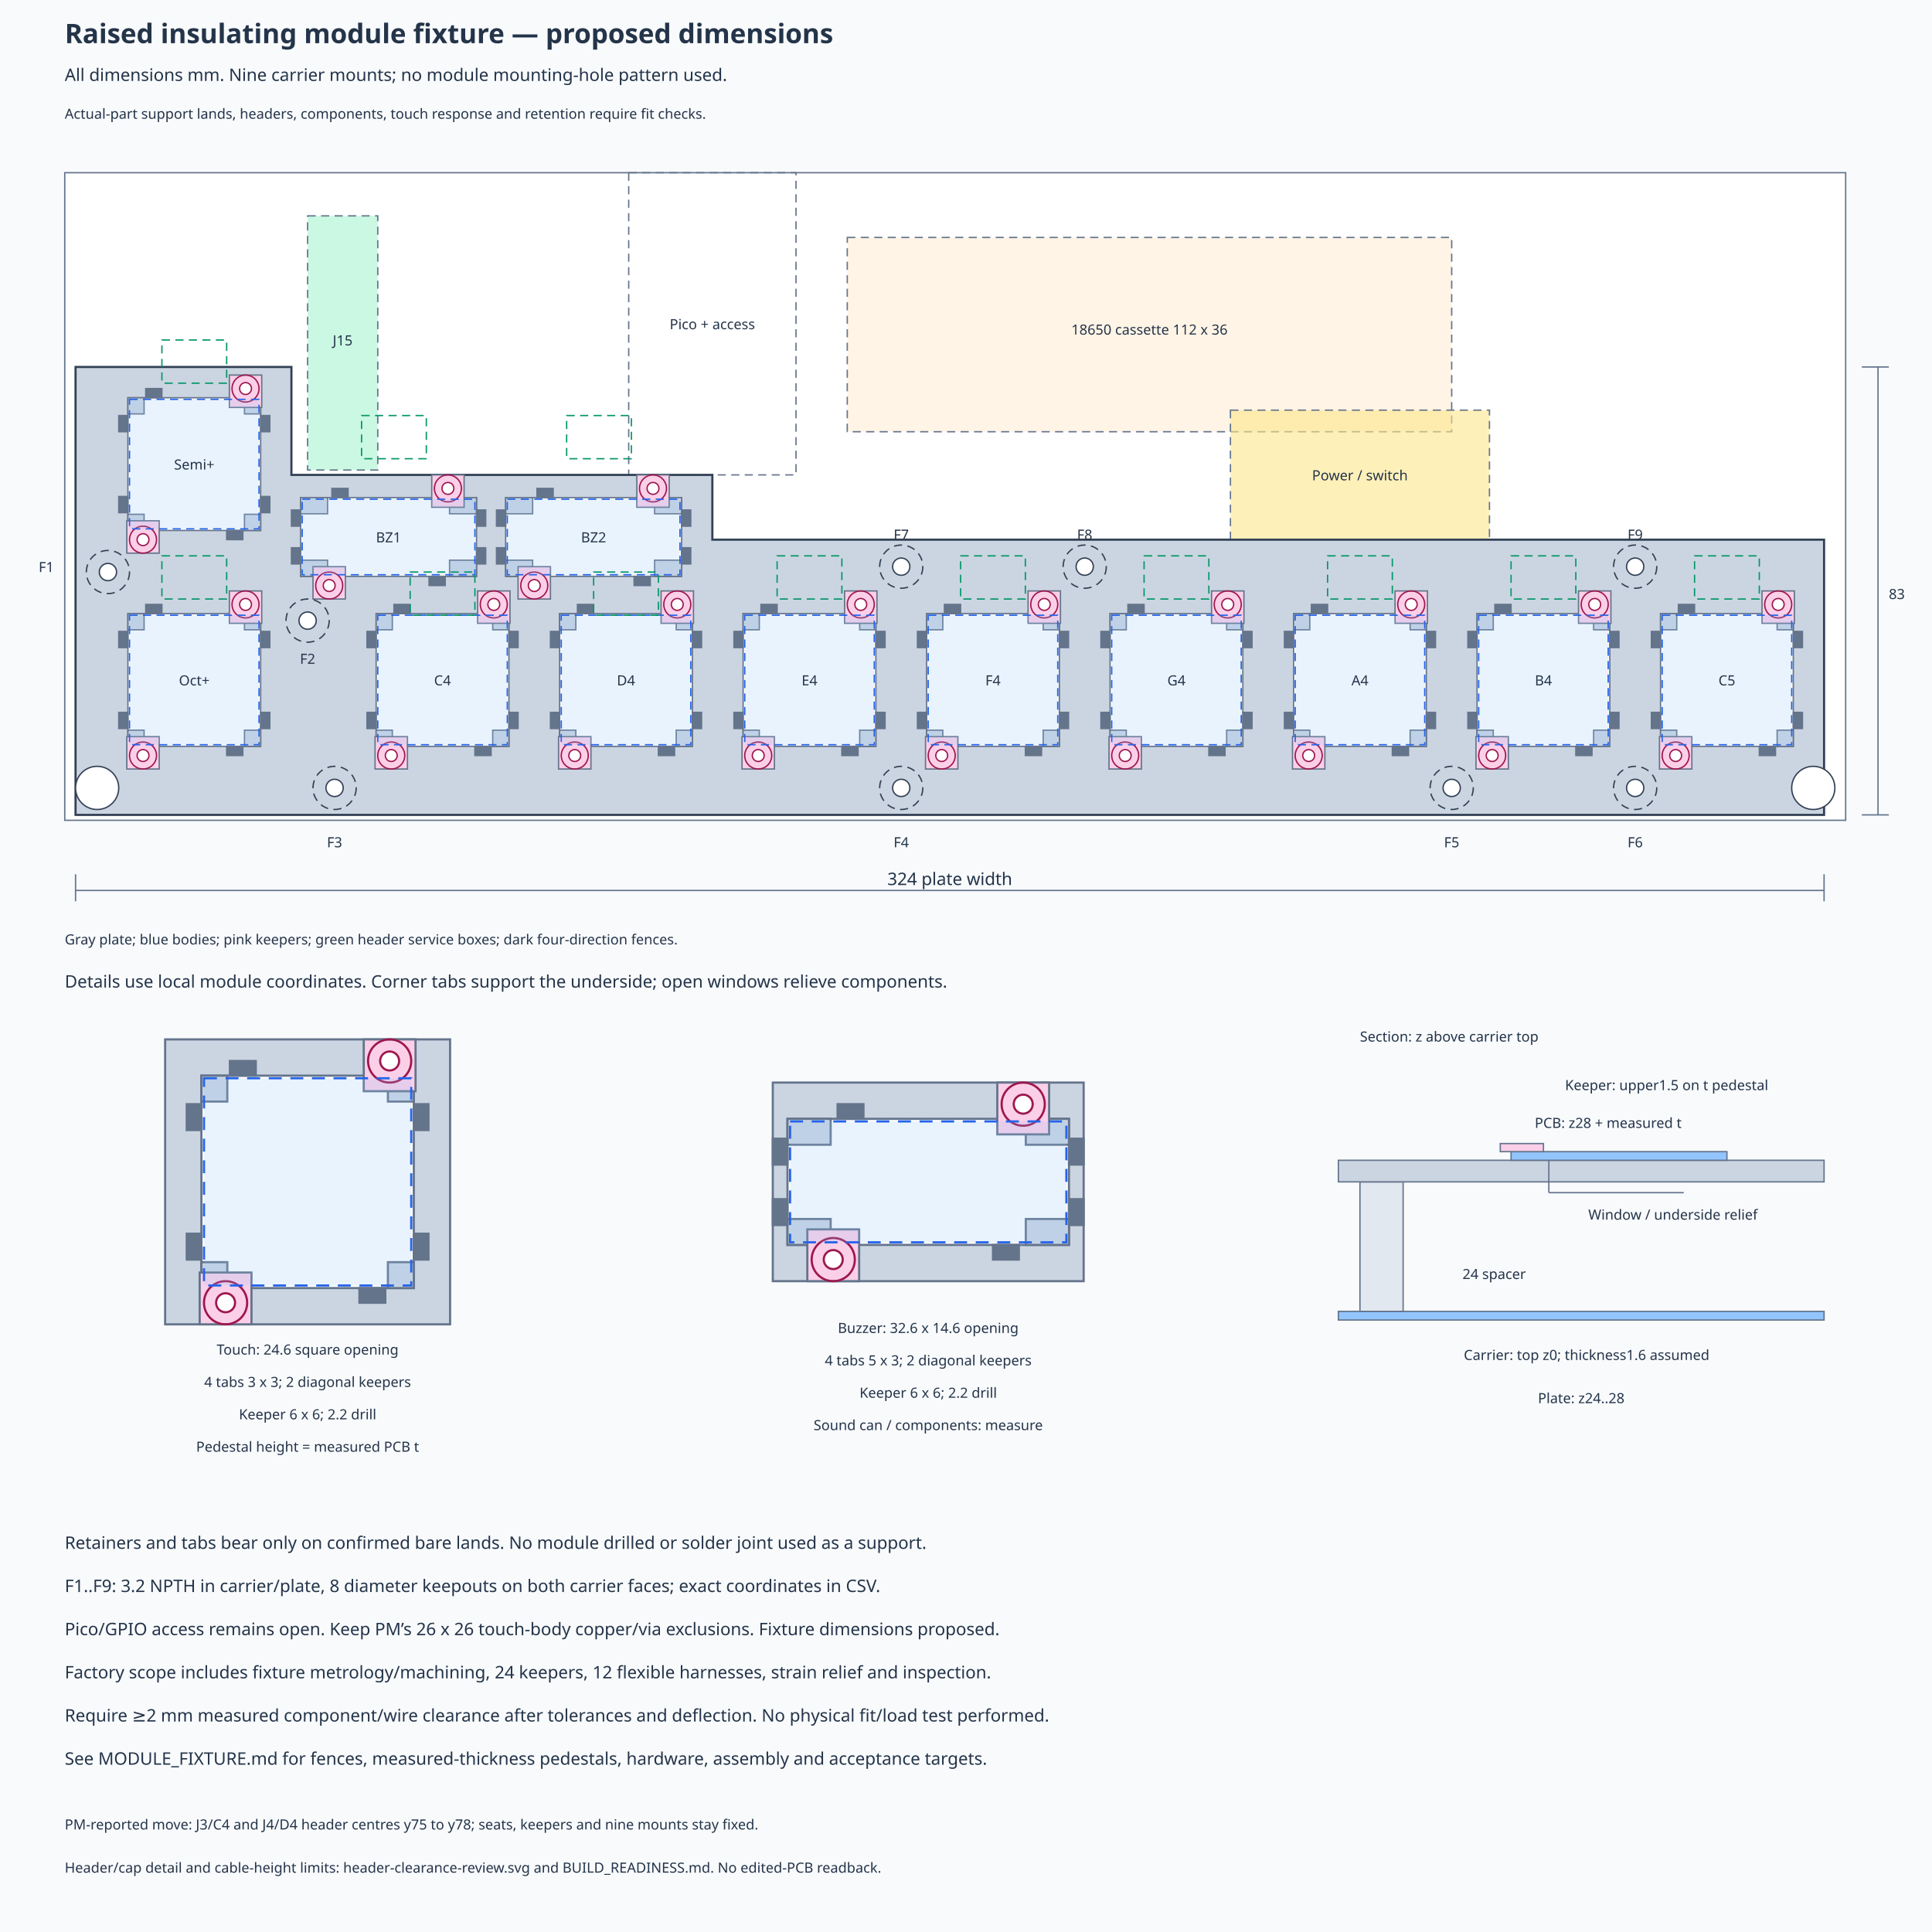
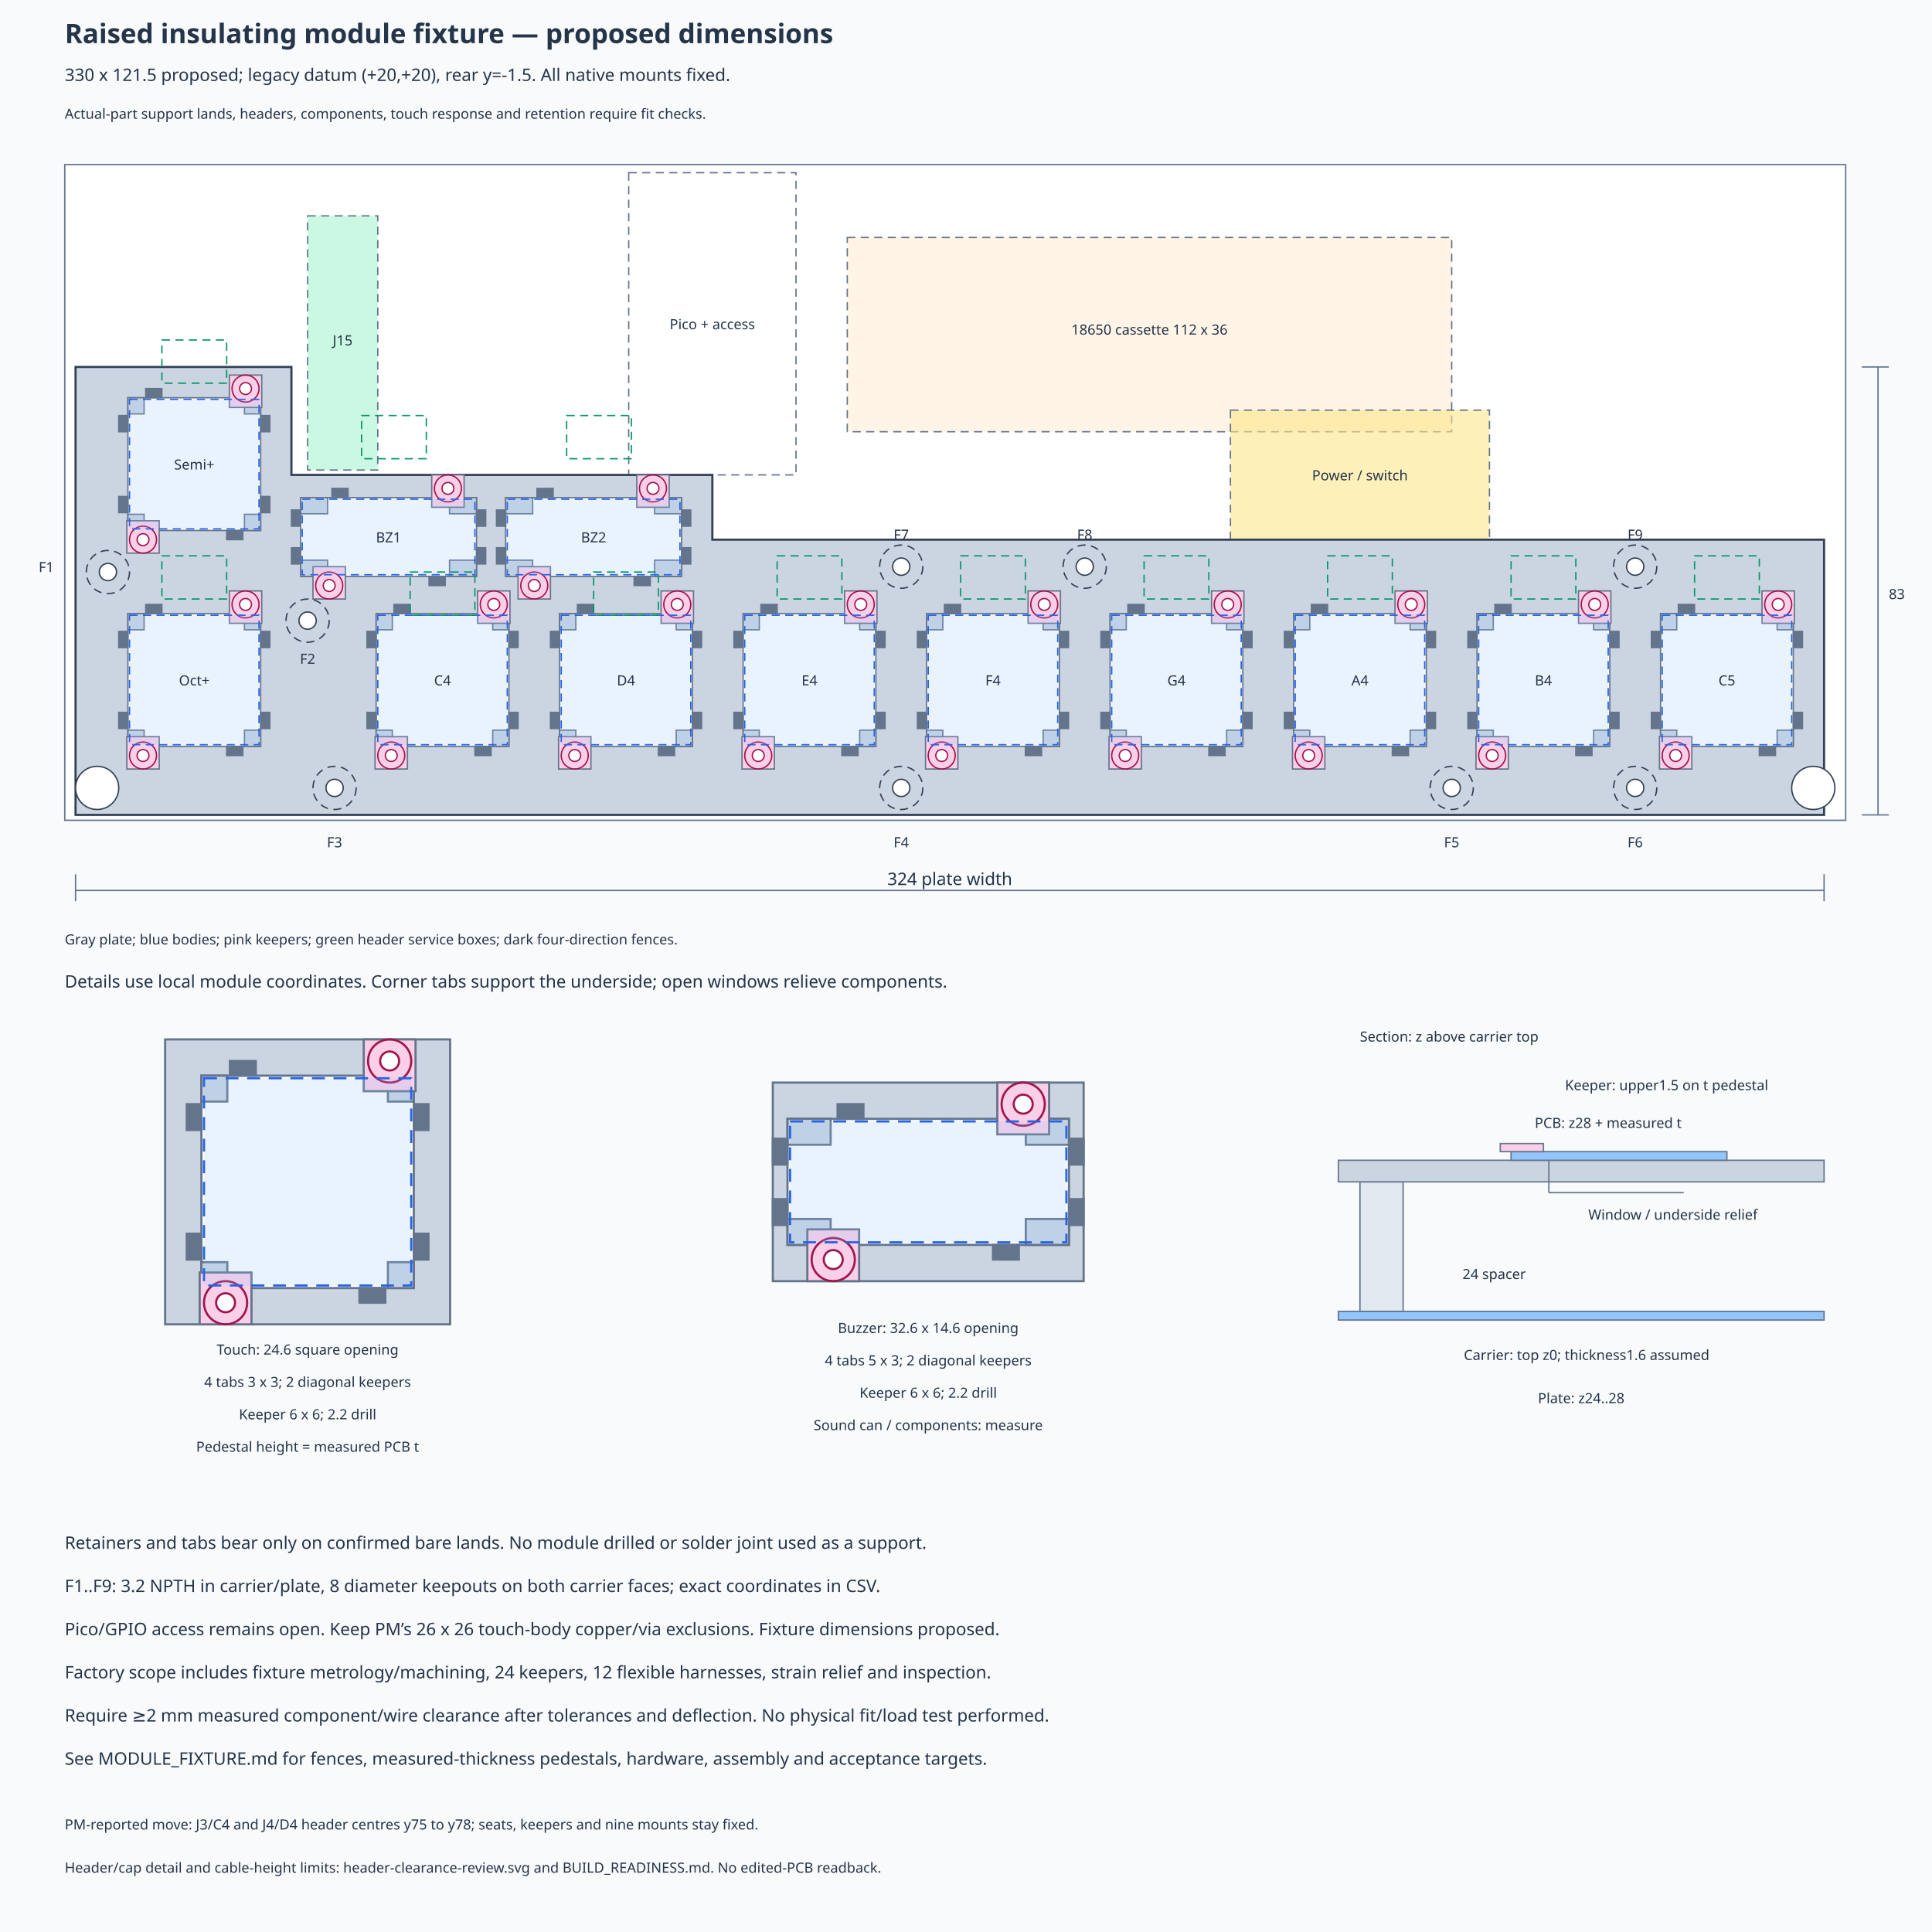
<svg xmlns="http://www.w3.org/2000/svg" width="1400" height="1400" viewBox="-12 -32 358 358">
  <style>text{font:3.2px sans-serif;fill:#243449}.title{font-size:5px;font-weight:bold}.small{font-size:2.6px}.dim{fill:none;stroke:#64748b;stroke-width:.25}.dash{stroke-dasharray:1.5 1}</style>
  <rect x="-12" y="-32" width="358" height="358" fill="#f8fafc" />
  <text x="0" y="-24" class="title" text-anchor="start">Raised insulating module fixture — proposed dimensions</text>
-   <text x="0" y="-17" class="" text-anchor="start">All dimensions mm. Nine carrier mounts; no module mounting-hole pattern used.</text>
+   <text x="0" y="-17" class="" text-anchor="start">330 x 121.5 proposed; legacy datum (+20,+20), rear y=-1.5. All native mounts fixed.</text>
  <text x="0" y="-10" class="small" text-anchor="start">Actual-part support lands, headers, components, touch response and retention require fit checks.</text>
-   <rect x="0" y="0" width="330" height="120" fill="white" fill-opacity="1" stroke="#64748b" stroke-width=".25" class="" />
+   <rect x="0" y="-1.5" width="330" height="121.5" fill="white" fill-opacity="1" stroke="#64748b" stroke-width=".25" class="" />
  <rect x="145" y="12" width="112" height="36" fill="#ffedd5" fill-opacity="0.6" stroke="#64748b" stroke-width=".25" class="dash" />
  <text x="201" y="30" class="small" text-anchor="middle">18650 cassette 112 x 36</text>
  <rect x="216" y="44" width="48" height="24" fill="#fde68a" fill-opacity="0.6" stroke="#64748b" stroke-width=".25" class="dash" />
  <text x="240" y="57" class="small" text-anchor="middle">Power / switch</text>
  <rect x="104.5" y="0" width="31" height="56" fill="none" fill-opacity="1" stroke="#64748b" stroke-width=".25" class="dash" />
  <text x="120" y="29" class="small" text-anchor="middle">Pico + access</text>
  <rect x="45" y="8" width="13" height="47.1" fill="#a7f3d0" fill-opacity="0.6" stroke="#64748b" stroke-width=".25" class="dash" />
  <text x="51.5" y="32" class="small" text-anchor="middle">J15</text>
  <path d="M2 36H42V56H120V68H326V119H2Z" fill="#cbd5e1" stroke="#334155" stroke-width=".4" />
  <circle cx="6" cy="114" r="4" fill="white" stroke="#334155" stroke-width=".25" class="" />
  <circle cx="324" cy="114" r="4" fill="white" stroke="#334155" stroke-width=".25" class="" />
  <rect x="11.7" y="41.7" width="24.6" height="24.6" fill="white" fill-opacity="1" stroke="#64748b" stroke-width=".25" class="" />
  <rect x="11.7" y="41.7" width="3" height="3" fill="#cbd5e1" fill-opacity="1" stroke="#64748b" stroke-width=".25" class="" />
  <rect x="11.7" y="63.3" width="3" height="3" fill="#cbd5e1" fill-opacity="1" stroke="#64748b" stroke-width=".25" class="" />
  <rect x="11.5" y="64.5" width="6" height="6" fill="#fbcfe8" fill-opacity="1" stroke="#64748b" stroke-width=".25" class="" />
  <circle cx="14.5" cy="68" r="2.5" fill="none" stroke="#9d174d" stroke-width=".25" class="" />
  <circle cx="14.5" cy="68" r="1.1" fill="white" stroke="#9d174d" stroke-width=".25" class="" />
  <rect x="33.3" y="41.7" width="3" height="3" fill="#cbd5e1" fill-opacity="1" stroke="#64748b" stroke-width=".25" class="" />
  <rect x="30.5" y="37.5" width="6" height="6" fill="#fbcfe8" fill-opacity="1" stroke="#64748b" stroke-width=".25" class="" />
  <circle cx="33.5" cy="40" r="2.5" fill="none" stroke="#9d174d" stroke-width=".25" class="" />
  <circle cx="33.5" cy="40" r="1.1" fill="white" stroke="#9d174d" stroke-width=".25" class="" />
  <rect x="33.3" y="63.3" width="3" height="3" fill="#cbd5e1" fill-opacity="1" stroke="#64748b" stroke-width=".25" class="" />
  <rect x="12.0" y="42.0" width="24" height="24" fill="#93c5fd" fill-opacity="0.2" stroke="#2563eb" stroke-width=".25" class="dash" />
  <text x="24" y="55" class="small" text-anchor="middle">Semi+</text>
  <rect x="10.0" y="45.0" width="1.7" height="3" fill="#64748b" fill-opacity="1" stroke="#64748b" stroke-width=".25" class="" />
  <rect x="10.0" y="60.0" width="1.7" height="3" fill="#64748b" fill-opacity="1" stroke="#64748b" stroke-width=".25" class="" />
  <rect x="36.3" y="45.0" width="1.7" height="3" fill="#64748b" fill-opacity="1" stroke="#64748b" stroke-width=".25" class="" />
  <rect x="36.3" y="60.0" width="1.7" height="3" fill="#64748b" fill-opacity="1" stroke="#64748b" stroke-width=".25" class="" />
  <rect x="15.0" y="40.0" width="3" height="1.7" fill="#64748b" fill-opacity="1" stroke="#64748b" stroke-width=".25" class="" />
  <rect x="30.0" y="66.3" width="3" height="1.7" fill="#64748b" fill-opacity="1" stroke="#64748b" stroke-width=".25" class="" />
  <rect x="11.7" y="81.7" width="24.6" height="24.6" fill="white" fill-opacity="1" stroke="#64748b" stroke-width=".25" class="" />
  <rect x="11.7" y="81.7" width="3" height="3" fill="#cbd5e1" fill-opacity="1" stroke="#64748b" stroke-width=".25" class="" />
  <rect x="11.7" y="103.3" width="3" height="3" fill="#cbd5e1" fill-opacity="1" stroke="#64748b" stroke-width=".25" class="" />
  <rect x="11.5" y="104.5" width="6" height="6" fill="#fbcfe8" fill-opacity="1" stroke="#64748b" stroke-width=".25" class="" />
  <circle cx="14.5" cy="108" r="2.5" fill="none" stroke="#9d174d" stroke-width=".25" class="" />
  <circle cx="14.5" cy="108" r="1.1" fill="white" stroke="#9d174d" stroke-width=".25" class="" />
  <rect x="33.3" y="81.7" width="3" height="3" fill="#cbd5e1" fill-opacity="1" stroke="#64748b" stroke-width=".25" class="" />
  <rect x="30.5" y="77.5" width="6" height="6" fill="#fbcfe8" fill-opacity="1" stroke="#64748b" stroke-width=".25" class="" />
  <circle cx="33.5" cy="80" r="2.5" fill="none" stroke="#9d174d" stroke-width=".25" class="" />
  <circle cx="33.5" cy="80" r="1.1" fill="white" stroke="#9d174d" stroke-width=".25" class="" />
  <rect x="33.3" y="103.3" width="3" height="3" fill="#cbd5e1" fill-opacity="1" stroke="#64748b" stroke-width=".25" class="" />
  <rect x="12.0" y="82.0" width="24" height="24" fill="#93c5fd" fill-opacity="0.2" stroke="#2563eb" stroke-width=".25" class="dash" />
  <text x="24" y="95" class="small" text-anchor="middle">Oct+</text>
  <rect x="10.0" y="85.0" width="1.7" height="3" fill="#64748b" fill-opacity="1" stroke="#64748b" stroke-width=".25" class="" />
  <rect x="10.0" y="100.0" width="1.7" height="3" fill="#64748b" fill-opacity="1" stroke="#64748b" stroke-width=".25" class="" />
  <rect x="36.3" y="85.0" width="1.7" height="3" fill="#64748b" fill-opacity="1" stroke="#64748b" stroke-width=".25" class="" />
  <rect x="36.3" y="100.0" width="1.7" height="3" fill="#64748b" fill-opacity="1" stroke="#64748b" stroke-width=".25" class="" />
  <rect x="15.0" y="80.0" width="3" height="1.7" fill="#64748b" fill-opacity="1" stroke="#64748b" stroke-width=".25" class="" />
  <rect x="30.0" y="106.3" width="3" height="1.7" fill="#64748b" fill-opacity="1" stroke="#64748b" stroke-width=".25" class="" />
  <rect x="57.7" y="81.7" width="24.6" height="24.6" fill="white" fill-opacity="1" stroke="#64748b" stroke-width=".25" class="" />
  <rect x="57.7" y="81.7" width="3" height="3" fill="#cbd5e1" fill-opacity="1" stroke="#64748b" stroke-width=".25" class="" />
  <rect x="57.7" y="103.3" width="3" height="3" fill="#cbd5e1" fill-opacity="1" stroke="#64748b" stroke-width=".25" class="" />
  <rect x="57.5" y="104.5" width="6" height="6" fill="#fbcfe8" fill-opacity="1" stroke="#64748b" stroke-width=".25" class="" />
  <circle cx="60.5" cy="108" r="2.5" fill="none" stroke="#9d174d" stroke-width=".25" class="" />
  <circle cx="60.5" cy="108" r="1.1" fill="white" stroke="#9d174d" stroke-width=".25" class="" />
  <rect x="79.3" y="81.7" width="3" height="3" fill="#cbd5e1" fill-opacity="1" stroke="#64748b" stroke-width=".25" class="" />
  <rect x="76.5" y="77.5" width="6" height="6" fill="#fbcfe8" fill-opacity="1" stroke="#64748b" stroke-width=".25" class="" />
  <circle cx="79.5" cy="80" r="2.5" fill="none" stroke="#9d174d" stroke-width=".25" class="" />
  <circle cx="79.5" cy="80" r="1.1" fill="white" stroke="#9d174d" stroke-width=".25" class="" />
  <rect x="79.3" y="103.3" width="3" height="3" fill="#cbd5e1" fill-opacity="1" stroke="#64748b" stroke-width=".25" class="" />
  <rect x="58.0" y="82.0" width="24" height="24" fill="#93c5fd" fill-opacity="0.2" stroke="#2563eb" stroke-width=".25" class="dash" />
  <text x="70" y="95" class="small" text-anchor="middle">C4</text>
  <rect x="56.0" y="85.0" width="1.7" height="3" fill="#64748b" fill-opacity="1" stroke="#64748b" stroke-width=".25" class="" />
  <rect x="56.0" y="100.0" width="1.7" height="3" fill="#64748b" fill-opacity="1" stroke="#64748b" stroke-width=".25" class="" />
  <rect x="82.3" y="85.0" width="1.7" height="3" fill="#64748b" fill-opacity="1" stroke="#64748b" stroke-width=".25" class="" />
  <rect x="82.3" y="100.0" width="1.7" height="3" fill="#64748b" fill-opacity="1" stroke="#64748b" stroke-width=".25" class="" />
  <rect x="61.0" y="80.0" width="3" height="1.7" fill="#64748b" fill-opacity="1" stroke="#64748b" stroke-width=".25" class="" />
  <rect x="76.0" y="106.3" width="3" height="1.7" fill="#64748b" fill-opacity="1" stroke="#64748b" stroke-width=".25" class="" />
  <rect x="91.7" y="81.7" width="24.6" height="24.6" fill="white" fill-opacity="1" stroke="#64748b" stroke-width=".25" class="" />
  <rect x="91.7" y="81.7" width="3" height="3" fill="#cbd5e1" fill-opacity="1" stroke="#64748b" stroke-width=".25" class="" />
  <rect x="91.7" y="103.3" width="3" height="3" fill="#cbd5e1" fill-opacity="1" stroke="#64748b" stroke-width=".25" class="" />
  <rect x="91.5" y="104.5" width="6" height="6" fill="#fbcfe8" fill-opacity="1" stroke="#64748b" stroke-width=".25" class="" />
  <circle cx="94.5" cy="108" r="2.5" fill="none" stroke="#9d174d" stroke-width=".25" class="" />
  <circle cx="94.5" cy="108" r="1.1" fill="white" stroke="#9d174d" stroke-width=".25" class="" />
  <rect x="113.3" y="81.7" width="3" height="3" fill="#cbd5e1" fill-opacity="1" stroke="#64748b" stroke-width=".25" class="" />
  <rect x="110.5" y="77.5" width="6" height="6" fill="#fbcfe8" fill-opacity="1" stroke="#64748b" stroke-width=".25" class="" />
  <circle cx="113.5" cy="80" r="2.5" fill="none" stroke="#9d174d" stroke-width=".25" class="" />
  <circle cx="113.5" cy="80" r="1.1" fill="white" stroke="#9d174d" stroke-width=".25" class="" />
  <rect x="113.3" y="103.3" width="3" height="3" fill="#cbd5e1" fill-opacity="1" stroke="#64748b" stroke-width=".25" class="" />
  <rect x="92.0" y="82.0" width="24" height="24" fill="#93c5fd" fill-opacity="0.2" stroke="#2563eb" stroke-width=".25" class="dash" />
  <text x="104" y="95" class="small" text-anchor="middle">D4</text>
  <rect x="90.0" y="85.0" width="1.7" height="3" fill="#64748b" fill-opacity="1" stroke="#64748b" stroke-width=".25" class="" />
  <rect x="90.0" y="100.0" width="1.7" height="3" fill="#64748b" fill-opacity="1" stroke="#64748b" stroke-width=".25" class="" />
  <rect x="116.3" y="85.0" width="1.7" height="3" fill="#64748b" fill-opacity="1" stroke="#64748b" stroke-width=".25" class="" />
  <rect x="116.3" y="100.0" width="1.7" height="3" fill="#64748b" fill-opacity="1" stroke="#64748b" stroke-width=".25" class="" />
  <rect x="95.0" y="80.0" width="3" height="1.7" fill="#64748b" fill-opacity="1" stroke="#64748b" stroke-width=".25" class="" />
  <rect x="110.0" y="106.3" width="3" height="1.7" fill="#64748b" fill-opacity="1" stroke="#64748b" stroke-width=".25" class="" />
  <rect x="125.7" y="81.7" width="24.6" height="24.6" fill="white" fill-opacity="1" stroke="#64748b" stroke-width=".25" class="" />
  <rect x="125.7" y="81.7" width="3" height="3" fill="#cbd5e1" fill-opacity="1" stroke="#64748b" stroke-width=".25" class="" />
  <rect x="125.7" y="103.3" width="3" height="3" fill="#cbd5e1" fill-opacity="1" stroke="#64748b" stroke-width=".25" class="" />
  <rect x="125.5" y="104.5" width="6" height="6" fill="#fbcfe8" fill-opacity="1" stroke="#64748b" stroke-width=".25" class="" />
  <circle cx="128.5" cy="108" r="2.5" fill="none" stroke="#9d174d" stroke-width=".25" class="" />
  <circle cx="128.5" cy="108" r="1.1" fill="white" stroke="#9d174d" stroke-width=".25" class="" />
  <rect x="147.3" y="81.7" width="3" height="3" fill="#cbd5e1" fill-opacity="1" stroke="#64748b" stroke-width=".25" class="" />
  <rect x="144.5" y="77.5" width="6" height="6" fill="#fbcfe8" fill-opacity="1" stroke="#64748b" stroke-width=".25" class="" />
  <circle cx="147.5" cy="80" r="2.5" fill="none" stroke="#9d174d" stroke-width=".25" class="" />
  <circle cx="147.5" cy="80" r="1.1" fill="white" stroke="#9d174d" stroke-width=".25" class="" />
  <rect x="147.3" y="103.3" width="3" height="3" fill="#cbd5e1" fill-opacity="1" stroke="#64748b" stroke-width=".25" class="" />
  <rect x="126.0" y="82.0" width="24" height="24" fill="#93c5fd" fill-opacity="0.2" stroke="#2563eb" stroke-width=".25" class="dash" />
  <text x="138" y="95" class="small" text-anchor="middle">E4</text>
  <rect x="124.0" y="85.0" width="1.7" height="3" fill="#64748b" fill-opacity="1" stroke="#64748b" stroke-width=".25" class="" />
  <rect x="124.0" y="100.0" width="1.7" height="3" fill="#64748b" fill-opacity="1" stroke="#64748b" stroke-width=".25" class="" />
  <rect x="150.3" y="85.0" width="1.7" height="3" fill="#64748b" fill-opacity="1" stroke="#64748b" stroke-width=".25" class="" />
  <rect x="150.3" y="100.0" width="1.7" height="3" fill="#64748b" fill-opacity="1" stroke="#64748b" stroke-width=".25" class="" />
  <rect x="129.0" y="80.0" width="3" height="1.7" fill="#64748b" fill-opacity="1" stroke="#64748b" stroke-width=".25" class="" />
  <rect x="144.0" y="106.3" width="3" height="1.7" fill="#64748b" fill-opacity="1" stroke="#64748b" stroke-width=".25" class="" />
  <rect x="159.7" y="81.7" width="24.6" height="24.6" fill="white" fill-opacity="1" stroke="#64748b" stroke-width=".25" class="" />
  <rect x="159.7" y="81.7" width="3" height="3" fill="#cbd5e1" fill-opacity="1" stroke="#64748b" stroke-width=".25" class="" />
  <rect x="159.7" y="103.3" width="3" height="3" fill="#cbd5e1" fill-opacity="1" stroke="#64748b" stroke-width=".25" class="" />
  <rect x="159.5" y="104.5" width="6" height="6" fill="#fbcfe8" fill-opacity="1" stroke="#64748b" stroke-width=".25" class="" />
  <circle cx="162.5" cy="108" r="2.5" fill="none" stroke="#9d174d" stroke-width=".25" class="" />
  <circle cx="162.5" cy="108" r="1.1" fill="white" stroke="#9d174d" stroke-width=".25" class="" />
  <rect x="181.3" y="81.7" width="3" height="3" fill="#cbd5e1" fill-opacity="1" stroke="#64748b" stroke-width=".25" class="" />
  <rect x="178.5" y="77.5" width="6" height="6" fill="#fbcfe8" fill-opacity="1" stroke="#64748b" stroke-width=".25" class="" />
  <circle cx="181.5" cy="80" r="2.5" fill="none" stroke="#9d174d" stroke-width=".25" class="" />
  <circle cx="181.5" cy="80" r="1.1" fill="white" stroke="#9d174d" stroke-width=".25" class="" />
  <rect x="181.3" y="103.3" width="3" height="3" fill="#cbd5e1" fill-opacity="1" stroke="#64748b" stroke-width=".25" class="" />
  <rect x="160.0" y="82.0" width="24" height="24" fill="#93c5fd" fill-opacity="0.2" stroke="#2563eb" stroke-width=".25" class="dash" />
  <text x="172" y="95" class="small" text-anchor="middle">F4</text>
  <rect x="158.0" y="85.0" width="1.7" height="3" fill="#64748b" fill-opacity="1" stroke="#64748b" stroke-width=".25" class="" />
  <rect x="158.0" y="100.0" width="1.7" height="3" fill="#64748b" fill-opacity="1" stroke="#64748b" stroke-width=".25" class="" />
  <rect x="184.3" y="85.0" width="1.7" height="3" fill="#64748b" fill-opacity="1" stroke="#64748b" stroke-width=".25" class="" />
  <rect x="184.3" y="100.0" width="1.7" height="3" fill="#64748b" fill-opacity="1" stroke="#64748b" stroke-width=".25" class="" />
  <rect x="163.0" y="80.0" width="3" height="1.7" fill="#64748b" fill-opacity="1" stroke="#64748b" stroke-width=".25" class="" />
  <rect x="178.0" y="106.3" width="3" height="1.7" fill="#64748b" fill-opacity="1" stroke="#64748b" stroke-width=".25" class="" />
  <rect x="193.7" y="81.7" width="24.6" height="24.6" fill="white" fill-opacity="1" stroke="#64748b" stroke-width=".25" class="" />
  <rect x="193.7" y="81.7" width="3" height="3" fill="#cbd5e1" fill-opacity="1" stroke="#64748b" stroke-width=".25" class="" />
  <rect x="193.7" y="103.3" width="3" height="3" fill="#cbd5e1" fill-opacity="1" stroke="#64748b" stroke-width=".25" class="" />
  <rect x="193.5" y="104.5" width="6" height="6" fill="#fbcfe8" fill-opacity="1" stroke="#64748b" stroke-width=".25" class="" />
  <circle cx="196.5" cy="108" r="2.5" fill="none" stroke="#9d174d" stroke-width=".25" class="" />
  <circle cx="196.5" cy="108" r="1.1" fill="white" stroke="#9d174d" stroke-width=".25" class="" />
  <rect x="215.3" y="81.7" width="3" height="3" fill="#cbd5e1" fill-opacity="1" stroke="#64748b" stroke-width=".25" class="" />
  <rect x="212.5" y="77.5" width="6" height="6" fill="#fbcfe8" fill-opacity="1" stroke="#64748b" stroke-width=".25" class="" />
  <circle cx="215.5" cy="80" r="2.5" fill="none" stroke="#9d174d" stroke-width=".25" class="" />
  <circle cx="215.5" cy="80" r="1.1" fill="white" stroke="#9d174d" stroke-width=".25" class="" />
  <rect x="215.3" y="103.3" width="3" height="3" fill="#cbd5e1" fill-opacity="1" stroke="#64748b" stroke-width=".25" class="" />
  <rect x="194.0" y="82.0" width="24" height="24" fill="#93c5fd" fill-opacity="0.2" stroke="#2563eb" stroke-width=".25" class="dash" />
  <text x="206" y="95" class="small" text-anchor="middle">G4</text>
  <rect x="192.0" y="85.0" width="1.7" height="3" fill="#64748b" fill-opacity="1" stroke="#64748b" stroke-width=".25" class="" />
  <rect x="192.0" y="100.0" width="1.7" height="3" fill="#64748b" fill-opacity="1" stroke="#64748b" stroke-width=".25" class="" />
  <rect x="218.3" y="85.0" width="1.7" height="3" fill="#64748b" fill-opacity="1" stroke="#64748b" stroke-width=".25" class="" />
  <rect x="218.3" y="100.0" width="1.7" height="3" fill="#64748b" fill-opacity="1" stroke="#64748b" stroke-width=".25" class="" />
  <rect x="197.0" y="80.0" width="3" height="1.7" fill="#64748b" fill-opacity="1" stroke="#64748b" stroke-width=".25" class="" />
  <rect x="212.0" y="106.3" width="3" height="1.7" fill="#64748b" fill-opacity="1" stroke="#64748b" stroke-width=".25" class="" />
  <rect x="227.7" y="81.7" width="24.6" height="24.6" fill="white" fill-opacity="1" stroke="#64748b" stroke-width=".25" class="" />
  <rect x="227.7" y="81.7" width="3" height="3" fill="#cbd5e1" fill-opacity="1" stroke="#64748b" stroke-width=".25" class="" />
  <rect x="227.7" y="103.3" width="3" height="3" fill="#cbd5e1" fill-opacity="1" stroke="#64748b" stroke-width=".25" class="" />
  <rect x="227.5" y="104.5" width="6" height="6" fill="#fbcfe8" fill-opacity="1" stroke="#64748b" stroke-width=".25" class="" />
  <circle cx="230.5" cy="108" r="2.5" fill="none" stroke="#9d174d" stroke-width=".25" class="" />
  <circle cx="230.5" cy="108" r="1.1" fill="white" stroke="#9d174d" stroke-width=".25" class="" />
  <rect x="249.3" y="81.7" width="3" height="3" fill="#cbd5e1" fill-opacity="1" stroke="#64748b" stroke-width=".25" class="" />
  <rect x="246.5" y="77.5" width="6" height="6" fill="#fbcfe8" fill-opacity="1" stroke="#64748b" stroke-width=".25" class="" />
  <circle cx="249.5" cy="80" r="2.5" fill="none" stroke="#9d174d" stroke-width=".25" class="" />
  <circle cx="249.5" cy="80" r="1.1" fill="white" stroke="#9d174d" stroke-width=".25" class="" />
  <rect x="249.3" y="103.3" width="3" height="3" fill="#cbd5e1" fill-opacity="1" stroke="#64748b" stroke-width=".25" class="" />
  <rect x="228.0" y="82.0" width="24" height="24" fill="#93c5fd" fill-opacity="0.2" stroke="#2563eb" stroke-width=".25" class="dash" />
  <text x="240" y="95" class="small" text-anchor="middle">A4</text>
  <rect x="226.0" y="85.0" width="1.7" height="3" fill="#64748b" fill-opacity="1" stroke="#64748b" stroke-width=".25" class="" />
  <rect x="226.0" y="100.0" width="1.7" height="3" fill="#64748b" fill-opacity="1" stroke="#64748b" stroke-width=".25" class="" />
  <rect x="252.3" y="85.0" width="1.7" height="3" fill="#64748b" fill-opacity="1" stroke="#64748b" stroke-width=".25" class="" />
  <rect x="252.3" y="100.0" width="1.7" height="3" fill="#64748b" fill-opacity="1" stroke="#64748b" stroke-width=".25" class="" />
  <rect x="231.0" y="80.0" width="3" height="1.7" fill="#64748b" fill-opacity="1" stroke="#64748b" stroke-width=".25" class="" />
  <rect x="246.0" y="106.3" width="3" height="1.7" fill="#64748b" fill-opacity="1" stroke="#64748b" stroke-width=".25" class="" />
  <rect x="261.7" y="81.7" width="24.6" height="24.6" fill="white" fill-opacity="1" stroke="#64748b" stroke-width=".25" class="" />
  <rect x="261.7" y="81.7" width="3" height="3" fill="#cbd5e1" fill-opacity="1" stroke="#64748b" stroke-width=".25" class="" />
  <rect x="261.7" y="103.3" width="3" height="3" fill="#cbd5e1" fill-opacity="1" stroke="#64748b" stroke-width=".25" class="" />
  <rect x="261.5" y="104.5" width="6" height="6" fill="#fbcfe8" fill-opacity="1" stroke="#64748b" stroke-width=".25" class="" />
  <circle cx="264.5" cy="108" r="2.5" fill="none" stroke="#9d174d" stroke-width=".25" class="" />
  <circle cx="264.5" cy="108" r="1.1" fill="white" stroke="#9d174d" stroke-width=".25" class="" />
  <rect x="283.3" y="81.7" width="3" height="3" fill="#cbd5e1" fill-opacity="1" stroke="#64748b" stroke-width=".25" class="" />
  <rect x="280.5" y="77.5" width="6" height="6" fill="#fbcfe8" fill-opacity="1" stroke="#64748b" stroke-width=".25" class="" />
  <circle cx="283.5" cy="80" r="2.5" fill="none" stroke="#9d174d" stroke-width=".25" class="" />
  <circle cx="283.5" cy="80" r="1.1" fill="white" stroke="#9d174d" stroke-width=".25" class="" />
  <rect x="283.3" y="103.3" width="3" height="3" fill="#cbd5e1" fill-opacity="1" stroke="#64748b" stroke-width=".25" class="" />
  <rect x="262.0" y="82.0" width="24" height="24" fill="#93c5fd" fill-opacity="0.2" stroke="#2563eb" stroke-width=".25" class="dash" />
  <text x="274" y="95" class="small" text-anchor="middle">B4</text>
  <rect x="260.0" y="85.0" width="1.7" height="3" fill="#64748b" fill-opacity="1" stroke="#64748b" stroke-width=".25" class="" />
  <rect x="260.0" y="100.0" width="1.7" height="3" fill="#64748b" fill-opacity="1" stroke="#64748b" stroke-width=".25" class="" />
  <rect x="286.3" y="85.0" width="1.7" height="3" fill="#64748b" fill-opacity="1" stroke="#64748b" stroke-width=".25" class="" />
  <rect x="286.3" y="100.0" width="1.7" height="3" fill="#64748b" fill-opacity="1" stroke="#64748b" stroke-width=".25" class="" />
  <rect x="265.0" y="80.0" width="3" height="1.7" fill="#64748b" fill-opacity="1" stroke="#64748b" stroke-width=".25" class="" />
  <rect x="280.0" y="106.3" width="3" height="1.7" fill="#64748b" fill-opacity="1" stroke="#64748b" stroke-width=".25" class="" />
  <rect x="295.7" y="81.7" width="24.6" height="24.6" fill="white" fill-opacity="1" stroke="#64748b" stroke-width=".25" class="" />
  <rect x="295.7" y="81.7" width="3" height="3" fill="#cbd5e1" fill-opacity="1" stroke="#64748b" stroke-width=".25" class="" />
  <rect x="295.7" y="103.3" width="3" height="3" fill="#cbd5e1" fill-opacity="1" stroke="#64748b" stroke-width=".25" class="" />
  <rect x="295.5" y="104.5" width="6" height="6" fill="#fbcfe8" fill-opacity="1" stroke="#64748b" stroke-width=".25" class="" />
  <circle cx="298.5" cy="108" r="2.5" fill="none" stroke="#9d174d" stroke-width=".25" class="" />
  <circle cx="298.5" cy="108" r="1.1" fill="white" stroke="#9d174d" stroke-width=".25" class="" />
  <rect x="317.3" y="81.7" width="3" height="3" fill="#cbd5e1" fill-opacity="1" stroke="#64748b" stroke-width=".25" class="" />
  <rect x="314.5" y="77.5" width="6" height="6" fill="#fbcfe8" fill-opacity="1" stroke="#64748b" stroke-width=".25" class="" />
  <circle cx="317.5" cy="80" r="2.5" fill="none" stroke="#9d174d" stroke-width=".25" class="" />
  <circle cx="317.5" cy="80" r="1.1" fill="white" stroke="#9d174d" stroke-width=".25" class="" />
  <rect x="317.3" y="103.3" width="3" height="3" fill="#cbd5e1" fill-opacity="1" stroke="#64748b" stroke-width=".25" class="" />
  <rect x="296.0" y="82.0" width="24" height="24" fill="#93c5fd" fill-opacity="0.2" stroke="#2563eb" stroke-width=".25" class="dash" />
  <text x="308" y="95" class="small" text-anchor="middle">C5</text>
  <rect x="294.0" y="85.0" width="1.7" height="3" fill="#64748b" fill-opacity="1" stroke="#64748b" stroke-width=".25" class="" />
  <rect x="294.0" y="100.0" width="1.7" height="3" fill="#64748b" fill-opacity="1" stroke="#64748b" stroke-width=".25" class="" />
  <rect x="320.3" y="85.0" width="1.7" height="3" fill="#64748b" fill-opacity="1" stroke="#64748b" stroke-width=".25" class="" />
  <rect x="320.3" y="100.0" width="1.7" height="3" fill="#64748b" fill-opacity="1" stroke="#64748b" stroke-width=".25" class="" />
  <rect x="299.0" y="80.0" width="3" height="1.7" fill="#64748b" fill-opacity="1" stroke="#64748b" stroke-width=".25" class="" />
  <rect x="314.0" y="106.3" width="3" height="1.7" fill="#64748b" fill-opacity="1" stroke="#64748b" stroke-width=".25" class="" />
  <rect x="43.7" y="60.2" width="32.6" height="14.6" fill="white" fill-opacity="1" stroke="#64748b" stroke-width=".25" class="" />
  <rect x="43.7" y="60.2" width="5" height="3" fill="#cbd5e1" fill-opacity="1" stroke="#64748b" stroke-width=".25" class="" />
  <rect x="43.7" y="71.8" width="5" height="3" fill="#cbd5e1" fill-opacity="1" stroke="#64748b" stroke-width=".25" class="" />
  <rect x="46" y="73.0" width="6" height="6" fill="#fbcfe8" fill-opacity="1" stroke="#64748b" stroke-width=".25" class="" />
  <circle cx="49" cy="76.5" r="2.5" fill="none" stroke="#9d174d" stroke-width=".25" class="" />
  <circle cx="49" cy="76.5" r="1.1" fill="white" stroke="#9d174d" stroke-width=".25" class="" />
  <rect x="71.3" y="60.2" width="5" height="3" fill="#cbd5e1" fill-opacity="1" stroke="#64748b" stroke-width=".25" class="" />
  <rect x="68" y="56.0" width="6" height="6" fill="#fbcfe8" fill-opacity="1" stroke="#64748b" stroke-width=".25" class="" />
  <circle cx="71" cy="58.5" r="2.5" fill="none" stroke="#9d174d" stroke-width=".25" class="" />
  <circle cx="71" cy="58.5" r="1.1" fill="white" stroke="#9d174d" stroke-width=".25" class="" />
  <rect x="71.3" y="71.8" width="5" height="3" fill="#cbd5e1" fill-opacity="1" stroke="#64748b" stroke-width=".25" class="" />
  <rect x="44.0" y="60.5" width="32" height="14" fill="#93c5fd" fill-opacity="0.2" stroke="#2563eb" stroke-width=".25" class="dash" />
  <text x="60" y="68.5" class="small" text-anchor="middle">BZ1</text>
  <rect x="42.0" y="62.5" width="1.7" height="3" fill="#64748b" fill-opacity="1" stroke="#64748b" stroke-width=".25" class="" />
  <rect x="42.0" y="69.5" width="1.7" height="3" fill="#64748b" fill-opacity="1" stroke="#64748b" stroke-width=".25" class="" />
  <rect x="76.3" y="62.5" width="1.7" height="3" fill="#64748b" fill-opacity="1" stroke="#64748b" stroke-width=".25" class="" />
  <rect x="76.3" y="69.5" width="1.7" height="3" fill="#64748b" fill-opacity="1" stroke="#64748b" stroke-width=".25" class="" />
  <rect x="49.5" y="58.5" width="3" height="1.7" fill="#64748b" fill-opacity="1" stroke="#64748b" stroke-width=".25" class="" />
  <rect x="67.5" y="74.8" width="3" height="1.7" fill="#64748b" fill-opacity="1" stroke="#64748b" stroke-width=".25" class="" />
  <rect x="81.7" y="60.2" width="32.6" height="14.6" fill="white" fill-opacity="1" stroke="#64748b" stroke-width=".25" class="" />
  <rect x="81.7" y="60.2" width="5" height="3" fill="#cbd5e1" fill-opacity="1" stroke="#64748b" stroke-width=".25" class="" />
  <rect x="81.7" y="71.8" width="5" height="3" fill="#cbd5e1" fill-opacity="1" stroke="#64748b" stroke-width=".25" class="" />
  <rect x="84" y="73.0" width="6" height="6" fill="#fbcfe8" fill-opacity="1" stroke="#64748b" stroke-width=".25" class="" />
  <circle cx="87" cy="76.5" r="2.5" fill="none" stroke="#9d174d" stroke-width=".25" class="" />
  <circle cx="87" cy="76.5" r="1.1" fill="white" stroke="#9d174d" stroke-width=".25" class="" />
  <rect x="109.3" y="60.2" width="5" height="3" fill="#cbd5e1" fill-opacity="1" stroke="#64748b" stroke-width=".25" class="" />
  <rect x="106" y="56.0" width="6" height="6" fill="#fbcfe8" fill-opacity="1" stroke="#64748b" stroke-width=".25" class="" />
  <circle cx="109" cy="58.5" r="2.5" fill="none" stroke="#9d174d" stroke-width=".25" class="" />
  <circle cx="109" cy="58.5" r="1.1" fill="white" stroke="#9d174d" stroke-width=".25" class="" />
  <rect x="109.3" y="71.8" width="5" height="3" fill="#cbd5e1" fill-opacity="1" stroke="#64748b" stroke-width=".25" class="" />
  <rect x="82.0" y="60.5" width="32" height="14" fill="#93c5fd" fill-opacity="0.2" stroke="#2563eb" stroke-width=".25" class="dash" />
  <text x="98" y="68.5" class="small" text-anchor="middle">BZ2</text>
  <rect x="80.0" y="62.5" width="1.7" height="3" fill="#64748b" fill-opacity="1" stroke="#64748b" stroke-width=".25" class="" />
  <rect x="80.0" y="69.5" width="1.7" height="3" fill="#64748b" fill-opacity="1" stroke="#64748b" stroke-width=".25" class="" />
  <rect x="114.3" y="62.5" width="1.7" height="3" fill="#64748b" fill-opacity="1" stroke="#64748b" stroke-width=".25" class="" />
  <rect x="114.3" y="69.5" width="1.7" height="3" fill="#64748b" fill-opacity="1" stroke="#64748b" stroke-width=".25" class="" />
  <rect x="87.5" y="58.5" width="3" height="1.7" fill="#64748b" fill-opacity="1" stroke="#64748b" stroke-width=".25" class="" />
  <rect x="105.5" y="74.8" width="3" height="1.7" fill="#64748b" fill-opacity="1" stroke="#64748b" stroke-width=".25" class="" />
  <rect x="64" y="74" width="12" height="8" fill="none" fill-opacity="1" stroke="#059669" stroke-width=".25" class="dash" />
  <rect x="98" y="74" width="12" height="8" fill="none" fill-opacity="1" stroke="#059669" stroke-width=".25" class="dash" />
  <rect x="132" y="71" width="12" height="8" fill="none" fill-opacity="1" stroke="#059669" stroke-width=".25" class="dash" />
  <rect x="166" y="71" width="12" height="8" fill="none" fill-opacity="1" stroke="#059669" stroke-width=".25" class="dash" />
  <rect x="200" y="71" width="12" height="8" fill="none" fill-opacity="1" stroke="#059669" stroke-width=".25" class="dash" />
  <rect x="234" y="71" width="12" height="8" fill="none" fill-opacity="1" stroke="#059669" stroke-width=".25" class="dash" />
  <rect x="268" y="71" width="12" height="8" fill="none" fill-opacity="1" stroke="#059669" stroke-width=".25" class="dash" />
  <rect x="302" y="71" width="12" height="8" fill="none" fill-opacity="1" stroke="#059669" stroke-width=".25" class="dash" />
  <rect x="18" y="31" width="12" height="8" fill="none" fill-opacity="1" stroke="#059669" stroke-width=".25" class="dash" />
  <rect x="18" y="71" width="12" height="8" fill="none" fill-opacity="1" stroke="#059669" stroke-width=".25" class="dash" />
  <rect x="55" y="45" width="12" height="8" fill="none" fill-opacity="1" stroke="#059669" stroke-width=".25" class="dash" />
  <rect x="93" y="45" width="12" height="8" fill="none" fill-opacity="1" stroke="#059669" stroke-width=".25" class="dash" />
  <circle cx="8.0" cy="74.0" r="4" fill="none" stroke="#334155" stroke-width=".25" class="dash" />
  <circle cx="8.0" cy="74.0" r="1.6" fill="white" stroke="#334155" stroke-width=".25" class="" />
  <text x="-2" y="74.0" class="small" text-anchor="end">F1</text>
  <circle cx="45.0" cy="83.0" r="4" fill="none" stroke="#334155" stroke-width=".25" class="dash" />
  <circle cx="45.0" cy="83.0" r="1.6" fill="white" stroke="#334155" stroke-width=".25" class="" />
  <text x="45.0" y="91.0" class="small" text-anchor="middle">F2</text>
  <circle cx="50.0" cy="114.0" r="4" fill="none" stroke="#334155" stroke-width=".25" class="dash" />
  <circle cx="50.0" cy="114.0" r="1.6" fill="white" stroke="#334155" stroke-width=".25" class="" />
  <text x="50.0" y="125" class="small" text-anchor="middle">F3</text>
  <circle cx="155.0" cy="114.0" r="4" fill="none" stroke="#334155" stroke-width=".25" class="dash" />
  <circle cx="155.0" cy="114.0" r="1.6" fill="white" stroke="#334155" stroke-width=".25" class="" />
  <text x="155.0" y="125" class="small" text-anchor="middle">F4</text>
  <circle cx="257.0" cy="114.0" r="4" fill="none" stroke="#334155" stroke-width=".25" class="dash" />
  <circle cx="257.0" cy="114.0" r="1.6" fill="white" stroke="#334155" stroke-width=".25" class="" />
  <text x="257.0" y="125" class="small" text-anchor="middle">F5</text>
  <circle cx="291.0" cy="114.0" r="4" fill="none" stroke="#334155" stroke-width=".25" class="dash" />
  <circle cx="291.0" cy="114.0" r="1.6" fill="white" stroke="#334155" stroke-width=".25" class="" />
  <text x="291.0" y="125" class="small" text-anchor="middle">F6</text>
  <circle cx="155.0" cy="73.0" r="4" fill="none" stroke="#334155" stroke-width=".25" class="dash" />
  <circle cx="155.0" cy="73.0" r="1.6" fill="white" stroke="#334155" stroke-width=".25" class="" />
  <text x="155.0" y="68.0" class="small" text-anchor="middle">F7</text>
  <circle cx="189.0" cy="73.0" r="4" fill="none" stroke="#334155" stroke-width=".25" class="dash" />
  <circle cx="189.0" cy="73.0" r="1.6" fill="white" stroke="#334155" stroke-width=".25" class="" />
  <text x="189.0" y="68.0" class="small" text-anchor="middle">F8</text>
  <circle cx="291.0" cy="73.0" r="4" fill="none" stroke="#334155" stroke-width=".25" class="dash" />
  <circle cx="291.0" cy="73.0" r="1.6" fill="white" stroke="#334155" stroke-width=".25" class="" />
  <text x="291.0" y="68.0" class="small" text-anchor="middle">F9</text>
  <path d="M2 130v5 M326 130v5 M2 133H326" class="dim" />
  <text x="164" y="132" class="" text-anchor="middle">324 plate width</text>
  <path d="M333 36h5 M333 119h5 M336 36V119" class="dim" />
  <text x="338" y="79" class="small" text-anchor="start">83</text>
  <text x="0" y="143" class="small" text-anchor="start">Gray plate; blue bodies; pink keepers; green header service boxes; dark four-direction fences.</text>
  <text x="0" y="151" class="" text-anchor="start">Details use local module coordinates. Corner tabs support the underside; open windows relieve components.</text>
  <g transform="translate(45 187) scale(1.6)">
    <rect x="-16.5" y="-16.5" width="33" height="33" fill="#cbd5e1" fill-opacity="1" stroke="#64748b" stroke-width=".25" class="" />
    <rect x="-12.3" y="-12.3" width="24.6" height="24.6" fill="white" fill-opacity="1" stroke="#64748b" stroke-width=".25" class="" />
    <rect x="-12.3" y="-12.3" width="3" height="3" fill="#cbd5e1" fill-opacity="1" stroke="#64748b" stroke-width=".25" class="" />
    <rect x="-12.3" y="9.3" width="3" height="3" fill="#cbd5e1" fill-opacity="1" stroke="#64748b" stroke-width=".25" class="" />
    <rect x="-12.5" y="10.5" width="6" height="6" fill="#fbcfe8" fill-opacity="1" stroke="#64748b" stroke-width=".25" class="" />
    <circle cx="-9.5" cy="14" r="2.5" fill="none" stroke="#9d174d" stroke-width=".25" class="" />
    <circle cx="-9.5" cy="14" r="1.1" fill="white" stroke="#9d174d" stroke-width=".25" class="" />
    <rect x="9.3" y="-12.3" width="3" height="3" fill="#cbd5e1" fill-opacity="1" stroke="#64748b" stroke-width=".25" class="" />
    <rect x="6.5" y="-16.5" width="6" height="6" fill="#fbcfe8" fill-opacity="1" stroke="#64748b" stroke-width=".25" class="" />
    <circle cx="9.5" cy="-14" r="2.5" fill="none" stroke="#9d174d" stroke-width=".25" class="" />
    <circle cx="9.5" cy="-14" r="1.1" fill="white" stroke="#9d174d" stroke-width=".25" class="" />
    <rect x="9.3" y="9.3" width="3" height="3" fill="#cbd5e1" fill-opacity="1" stroke="#64748b" stroke-width=".25" class="" />
    <rect x="-12.0" y="-12.0" width="24" height="24" fill="#93c5fd" fill-opacity="0.2" stroke="#2563eb" stroke-width=".25" class="dash" />
    <text x="0" y="1" class="small" text-anchor="middle" />
    <rect x="-14.0" y="-9.0" width="1.7" height="3" fill="#64748b" fill-opacity="1" stroke="#64748b" stroke-width=".25" class="" />
    <rect x="-14.0" y="6.0" width="1.7" height="3" fill="#64748b" fill-opacity="1" stroke="#64748b" stroke-width=".25" class="" />
    <rect x="12.3" y="-9.0" width="1.7" height="3" fill="#64748b" fill-opacity="1" stroke="#64748b" stroke-width=".25" class="" />
    <rect x="12.3" y="6.0" width="1.7" height="3" fill="#64748b" fill-opacity="1" stroke="#64748b" stroke-width=".25" class="" />
    <rect x="-9.0" y="-14.0" width="3" height="1.7" fill="#64748b" fill-opacity="1" stroke="#64748b" stroke-width=".25" class="" />
    <rect x="6.0" y="12.3" width="3" height="1.7" fill="#64748b" fill-opacity="1" stroke="#64748b" stroke-width=".25" class="" />
  </g>
  <text x="45" y="219" class="small" text-anchor="middle">Touch: 24.6 square opening</text>
  <text x="45" y="225" class="small" text-anchor="middle">4 tabs 3 x 3; 2 diagonal keepers</text>
  <text x="45" y="231" class="small" text-anchor="middle">Keeper 6 x 6; 2.2 drill</text>
  <text x="45" y="237" class="small" text-anchor="middle">Pedestal height = measured PCB t</text>
  <g transform="translate(160 187) scale(1.6)">
    <rect x="-18" y="-11.5" width="36" height="23" fill="#cbd5e1" fill-opacity="1" stroke="#64748b" stroke-width=".25" class="" />
    <rect x="-16.3" y="-7.3" width="32.6" height="14.6" fill="white" fill-opacity="1" stroke="#64748b" stroke-width=".25" class="" />
    <rect x="-16.3" y="-7.3" width="5" height="3" fill="#cbd5e1" fill-opacity="1" stroke="#64748b" stroke-width=".25" class="" />
    <rect x="-16.3" y="4.3" width="5" height="3" fill="#cbd5e1" fill-opacity="1" stroke="#64748b" stroke-width=".25" class="" />
    <rect x="-14" y="5.5" width="6" height="6" fill="#fbcfe8" fill-opacity="1" stroke="#64748b" stroke-width=".25" class="" />
    <circle cx="-11" cy="9" r="2.5" fill="none" stroke="#9d174d" stroke-width=".25" class="" />
    <circle cx="-11" cy="9" r="1.1" fill="white" stroke="#9d174d" stroke-width=".25" class="" />
    <rect x="11.3" y="-7.3" width="5" height="3" fill="#cbd5e1" fill-opacity="1" stroke="#64748b" stroke-width=".25" class="" />
    <rect x="8" y="-11.5" width="6" height="6" fill="#fbcfe8" fill-opacity="1" stroke="#64748b" stroke-width=".25" class="" />
    <circle cx="11" cy="-9" r="2.5" fill="none" stroke="#9d174d" stroke-width=".25" class="" />
    <circle cx="11" cy="-9" r="1.1" fill="white" stroke="#9d174d" stroke-width=".25" class="" />
    <rect x="11.3" y="4.3" width="5" height="3" fill="#cbd5e1" fill-opacity="1" stroke="#64748b" stroke-width=".25" class="" />
    <rect x="-16.0" y="-7.0" width="32" height="14" fill="#93c5fd" fill-opacity="0.2" stroke="#2563eb" stroke-width=".25" class="dash" />
    <text x="0" y="1" class="small" text-anchor="middle" />
    <rect x="-18.0" y="-5.0" width="1.7" height="3" fill="#64748b" fill-opacity="1" stroke="#64748b" stroke-width=".25" class="" />
    <rect x="-18.0" y="2.0" width="1.7" height="3" fill="#64748b" fill-opacity="1" stroke="#64748b" stroke-width=".25" class="" />
    <rect x="16.3" y="-5.0" width="1.7" height="3" fill="#64748b" fill-opacity="1" stroke="#64748b" stroke-width=".25" class="" />
    <rect x="16.3" y="2.0" width="1.7" height="3" fill="#64748b" fill-opacity="1" stroke="#64748b" stroke-width=".25" class="" />
    <rect x="-10.5" y="-9.0" width="3" height="1.7" fill="#64748b" fill-opacity="1" stroke="#64748b" stroke-width=".25" class="" />
    <rect x="7.5" y="7.3" width="3" height="1.7" fill="#64748b" fill-opacity="1" stroke="#64748b" stroke-width=".25" class="" />
  </g>
  <text x="160" y="215" class="small" text-anchor="middle">Buzzer: 32.6 x 14.6 opening</text>
  <text x="160" y="221" class="small" text-anchor="middle">4 tabs 5 x 3; 2 diagonal keepers</text>
  <text x="160" y="227" class="small" text-anchor="middle">Keeper 6 x 6; 2.2 drill</text>
  <text x="160" y="233" class="small" text-anchor="middle">Sound can / components: measure</text>
  <text x="240" y="161" class="small" text-anchor="start">Section: z above carrier top</text>
  <rect x="236" y="211" width="90" height="1.6" fill="#93c5fd" fill-opacity="1" stroke="#64748b" stroke-width=".25" class="" />
  <text x="282" y="220" class="small" text-anchor="middle">Carrier: top z0; thickness1.6 assumed</text>
  <rect x="240" y="187" width="8" height="24" fill="#e2e8f0" fill-opacity="1" stroke="#64748b" stroke-width=".25" class="" />
  <text x="259" y="205" class="small" text-anchor="start">24 spacer</text>
  <rect x="236" y="183" width="90" height="4" fill="#cbd5e1" fill-opacity="1" stroke="#64748b" stroke-width=".25" class="" />
  <text x="281" y="228" class="small" text-anchor="middle">Plate: z24..28</text>
  <rect x="268" y="181.4" width="40" height="1.6" fill="#93c5fd" fill-opacity="1" stroke="#64748b" stroke-width=".25" class="" />
  <text x="286" y="177" class="small" text-anchor="middle">PCB: z28 + measured t</text>
  <rect x="266" y="179.9" width="8" height="1.5" fill="#fbcfe8" fill-opacity="1" stroke="#64748b" stroke-width=".25" class="" />
  <text x="278" y="170" class="small" text-anchor="start">Keeper: upper1.5 on t pedestal</text>
  <path d="M275 183v6 M275 189H300" class="dim" />
  <text x="298" y="194" class="small" text-anchor="middle">Window / underside relief</text>
  <text x="0" y="255" class="" text-anchor="start">Retainers and tabs bear only on confirmed bare lands. No module drilled or solder joint used as a support.</text>
  <text x="0" y="263" class="" text-anchor="start">F1..F9: 3.2 NPTH in carrier/plate, 8 diameter keepouts on both carrier faces; exact coordinates in CSV.</text>
  <text x="0" y="271" class="" text-anchor="start">Pico/GPIO access remains open. Keep PM’s 26 x 26 touch-body copper/via exclusions. Fixture dimensions proposed.</text>
  <text x="0" y="279" class="" text-anchor="start">Factory scope includes fixture metrology/machining, 24 keepers, 12 flexible harnesses, strain relief and inspection.</text>
  <text x="0" y="287" class="" text-anchor="start">Require ≥2 mm measured component/wire clearance after tolerances and deflection. No physical fit/load test performed.</text>
  <text x="0" y="295" class="" text-anchor="start">See MODULE_FIXTURE.md for fences, measured-thickness pedestals, hardware, assembly and acceptance targets.</text>
  <text x="0" y="307" class="small" text-anchor="start">PM-reported move: J3/C4 and J4/D4 header centres y75 to y78; seats, keepers and nine mounts stay fixed.</text>
  <text x="0" y="315" class="small" text-anchor="start">Header/cap detail and cable-height limits: header-clearance-review.svg and BUILD_READINESS.md. No edited-PCB readback.</text>
</svg>
